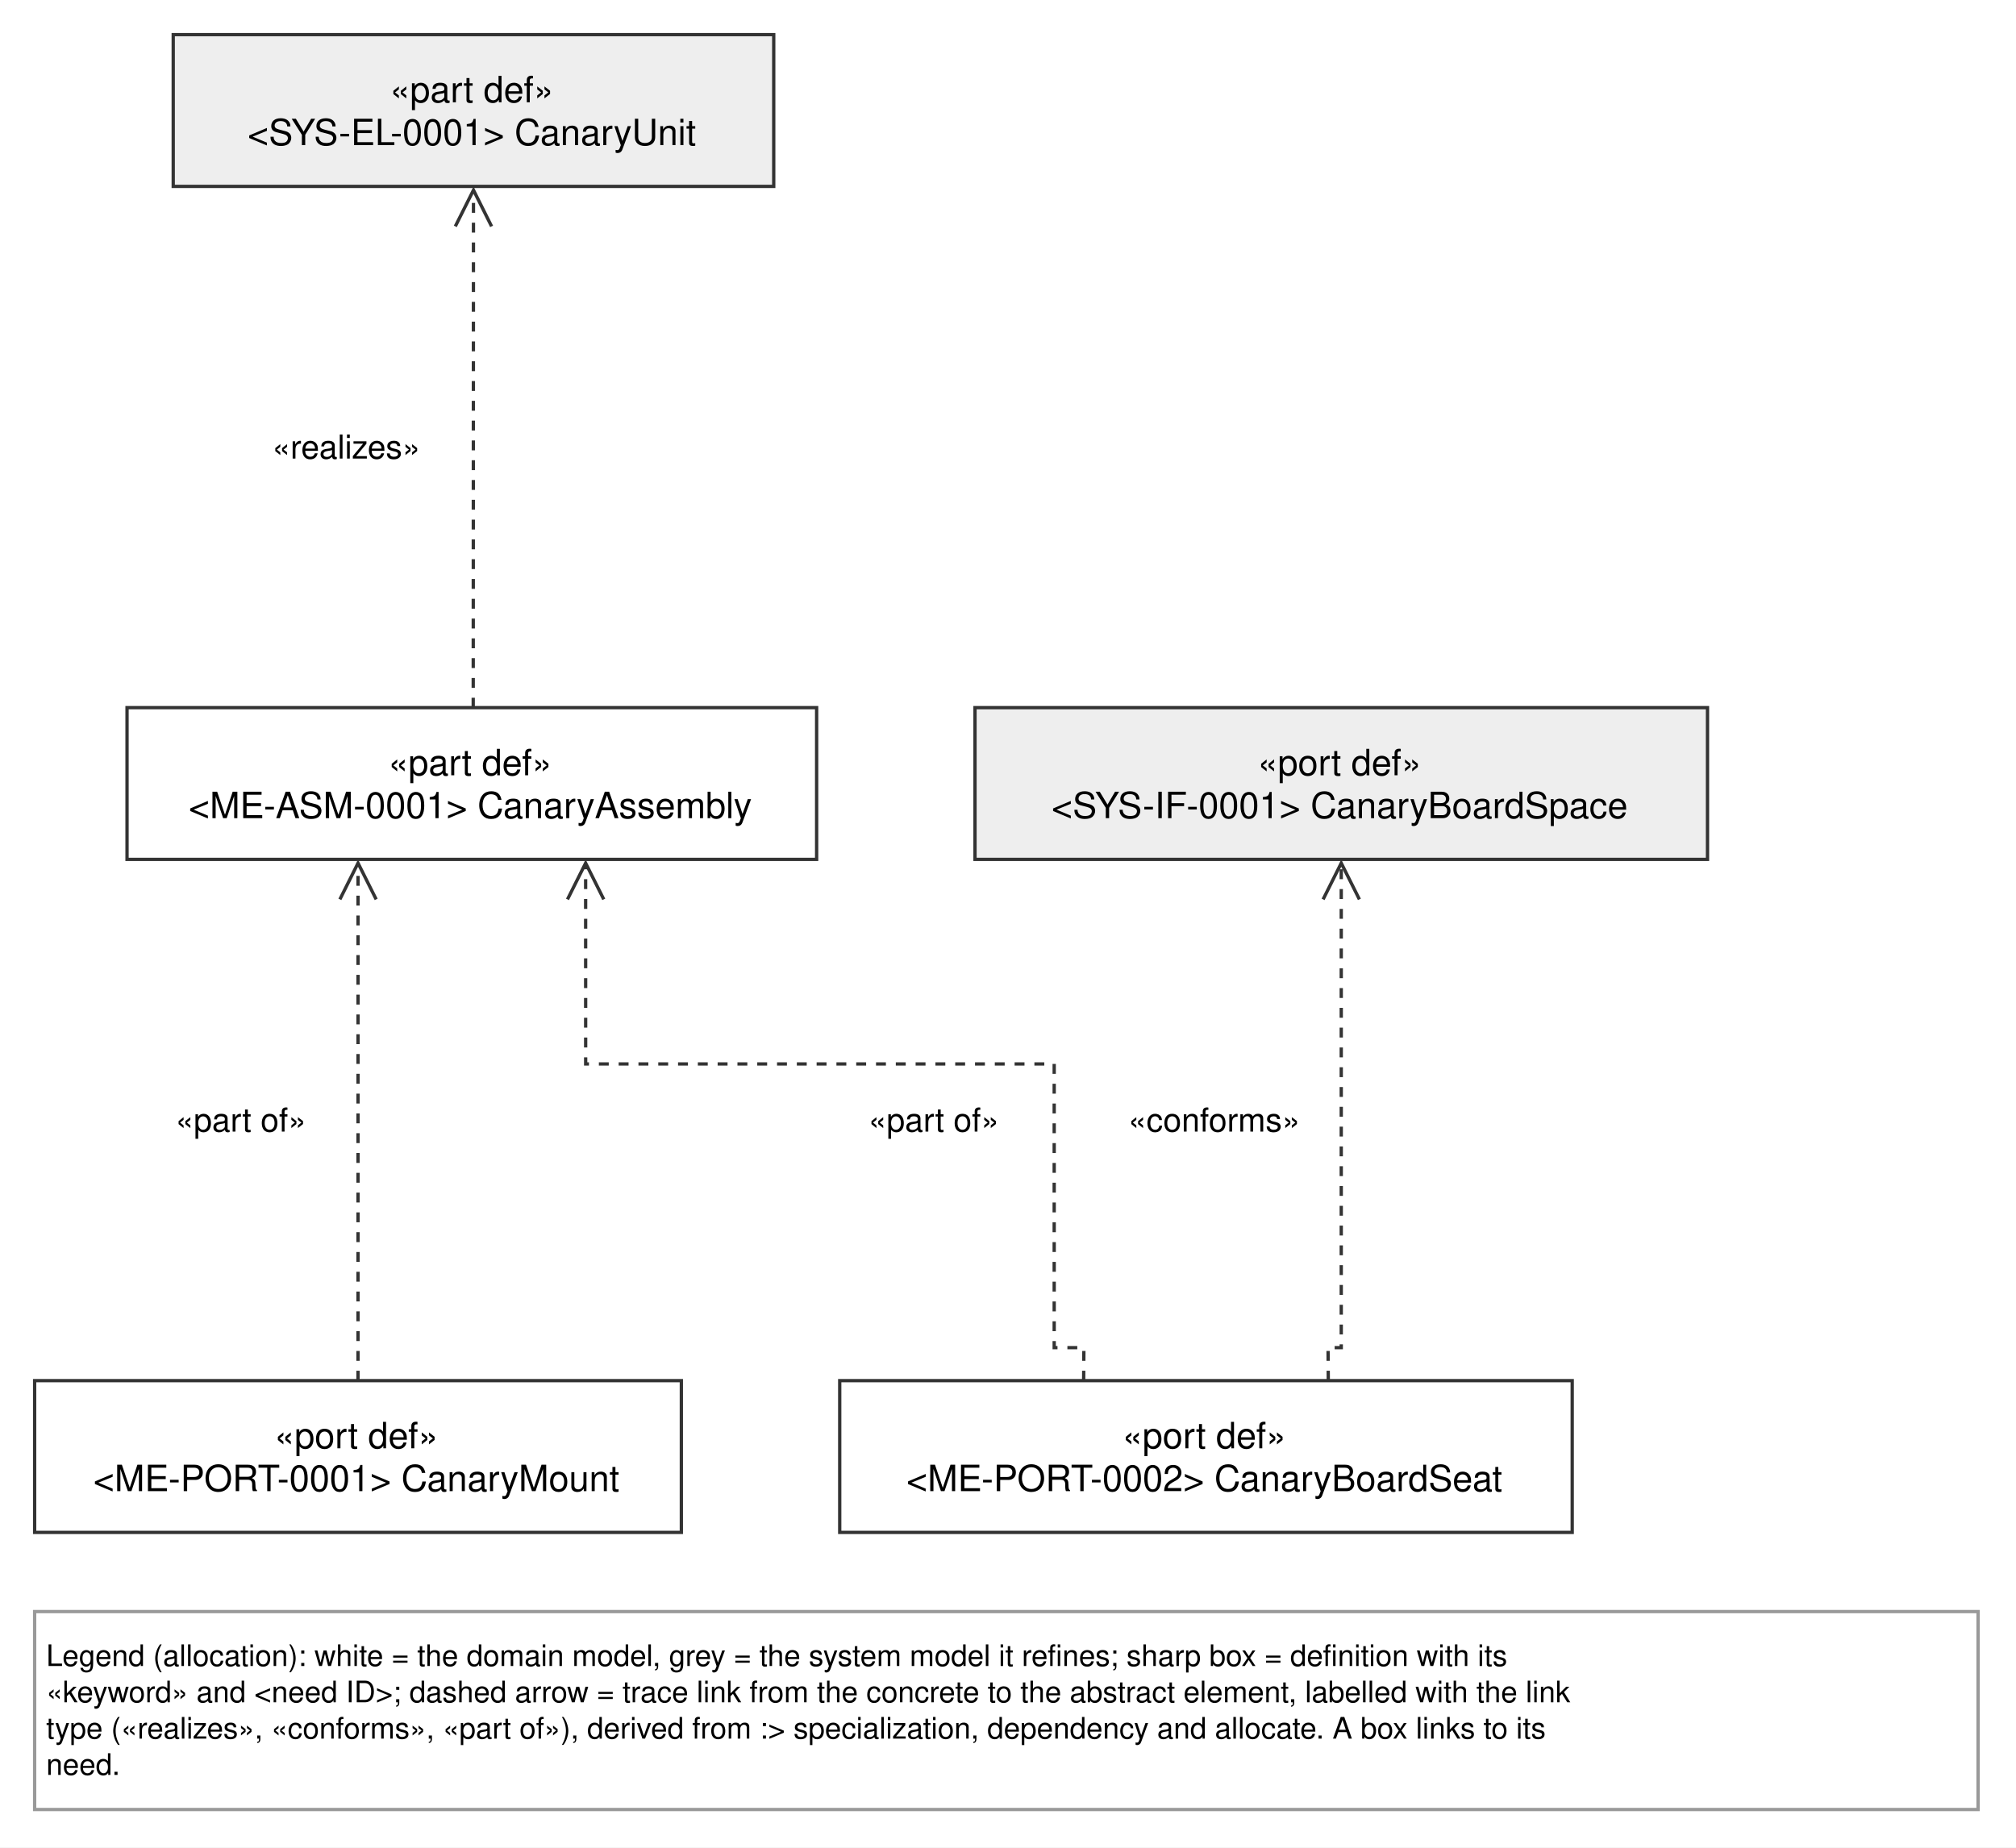
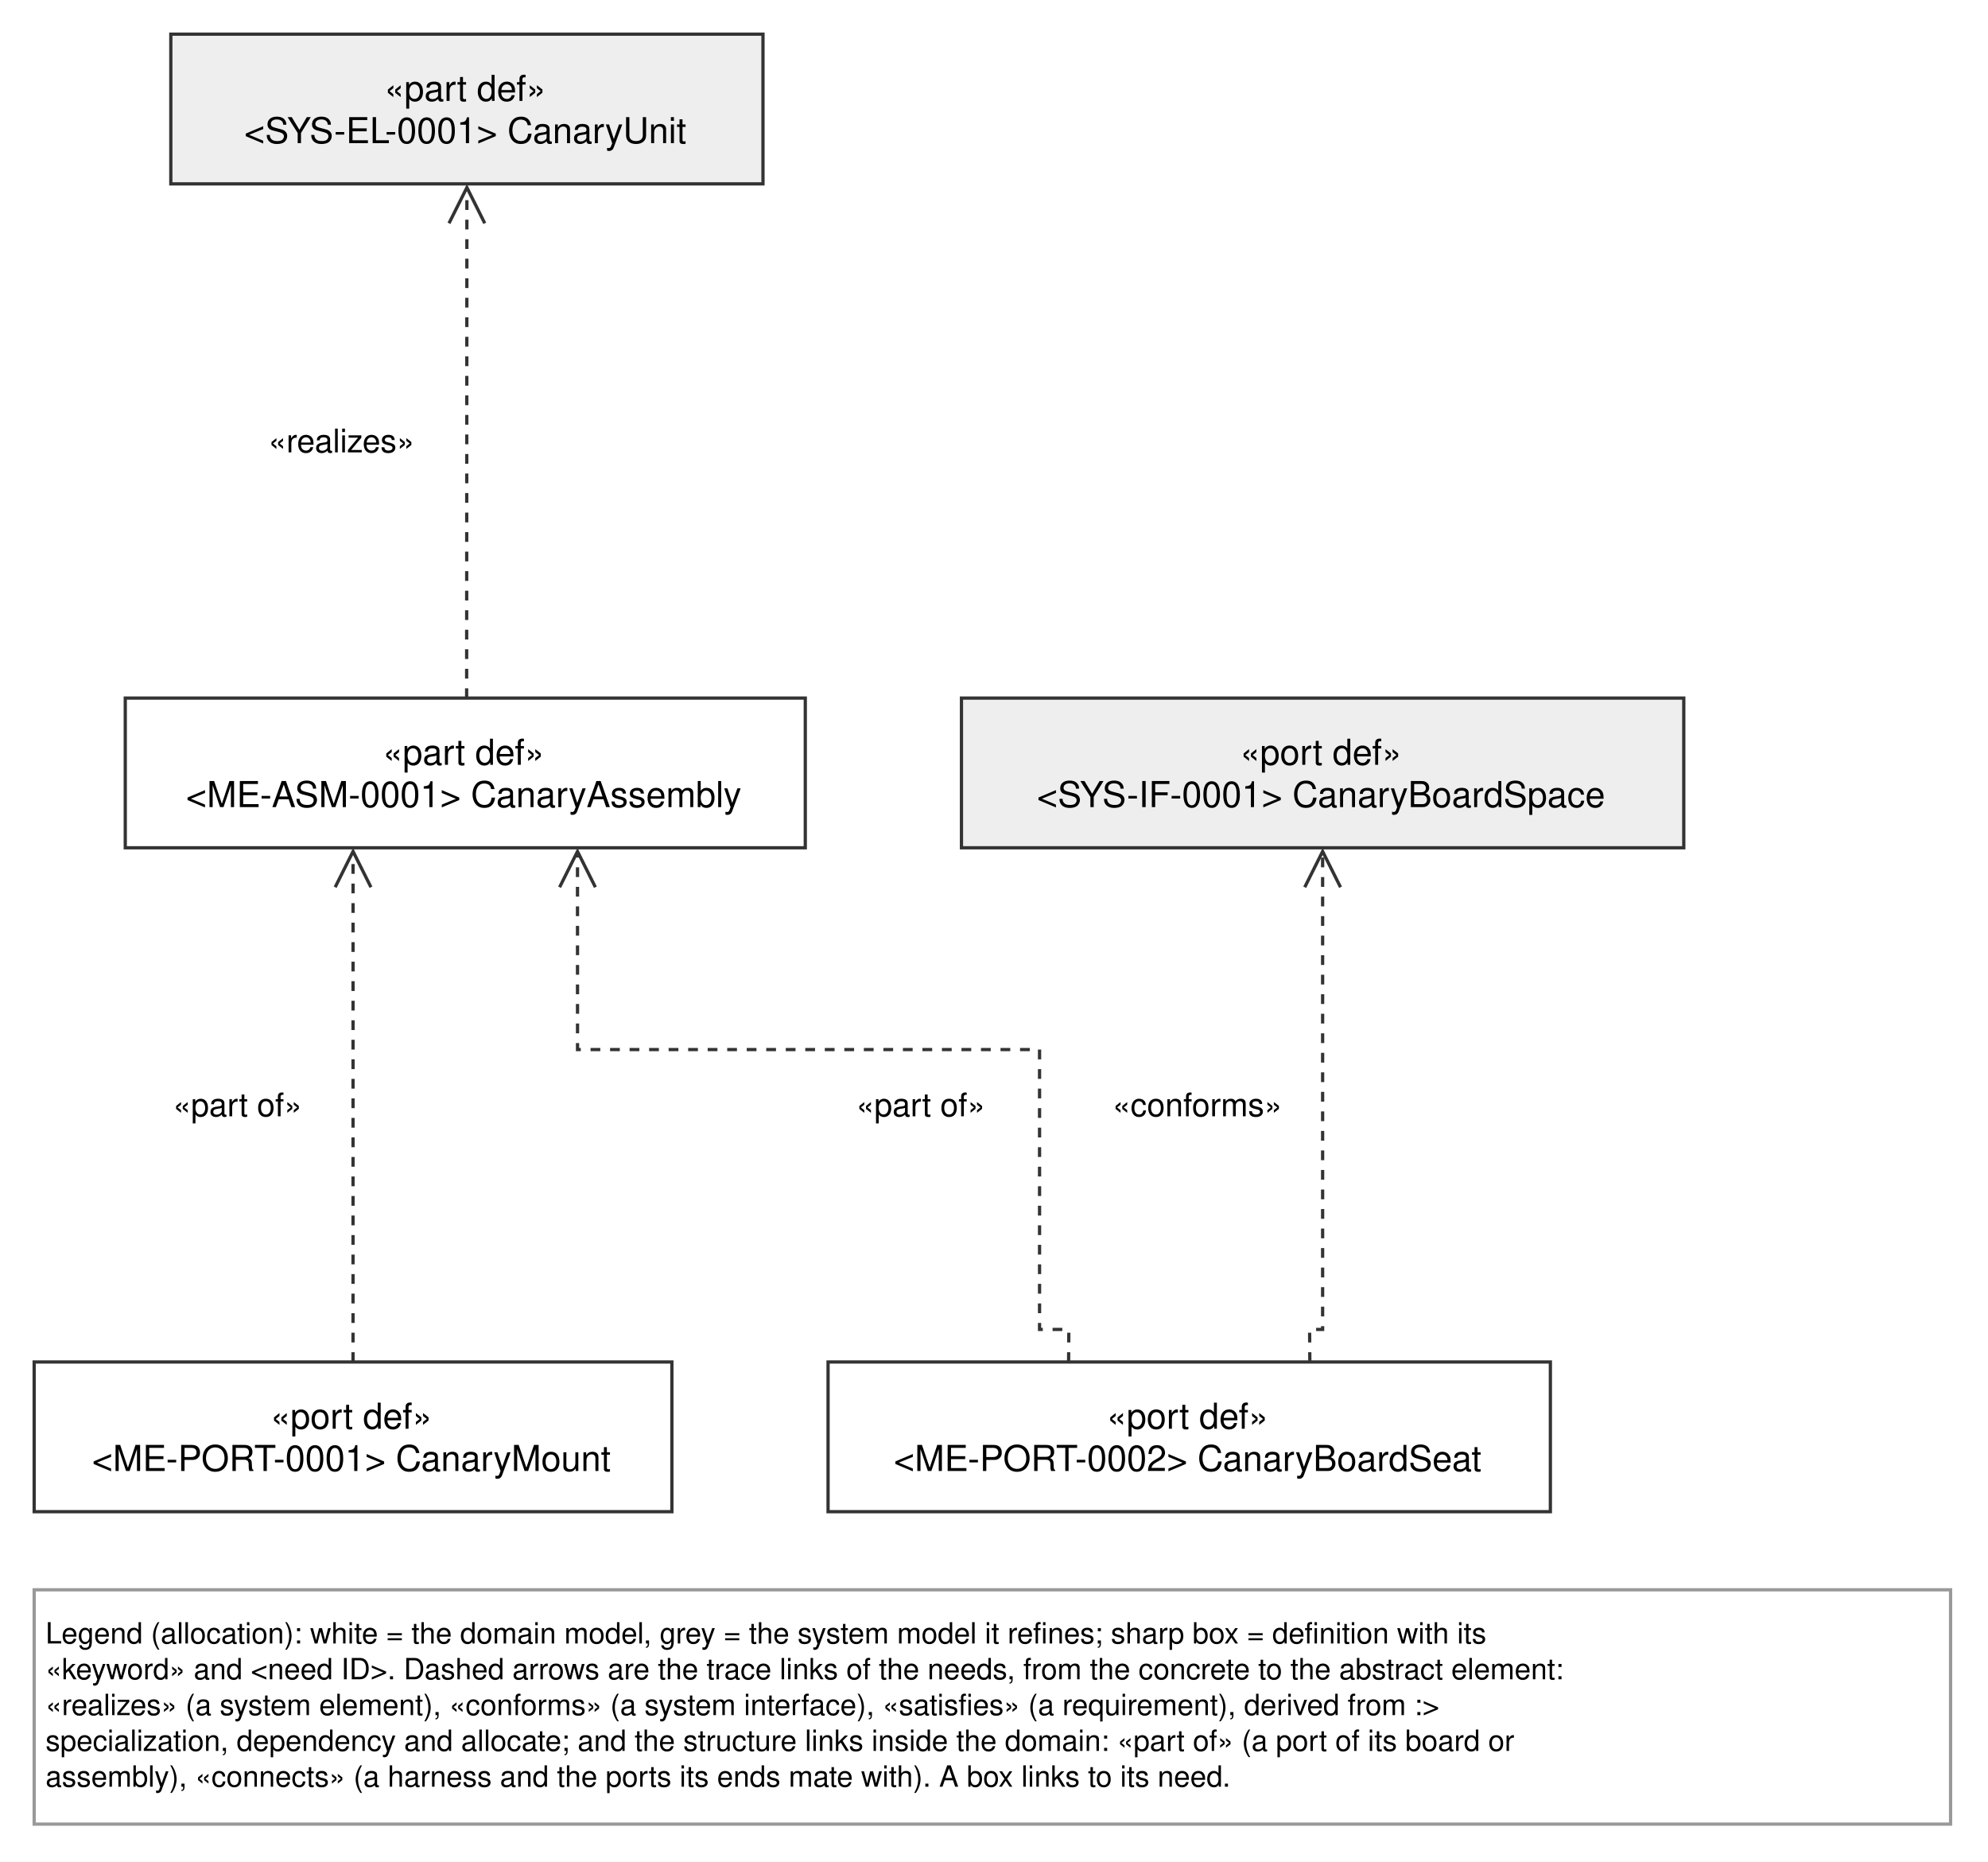
- <svg xmlns="http://www.w3.org/2000/svg" xmlns:xlink="http://www.w3.org/1999/xlink" style="background: #ffffff; background-color: light-dark(#ffffff, #121212);" version="1.1" width="611px" height="560px" viewBox="0 0 611 560" id="xd-view-meAllocation" content="&lt;mxfile host=&quot;xdmod-curatrix&quot;&gt;   &lt;diagram id=&quot;view:meAllocation&quot; name=&quot;meAllocation&quot;&gt;     &lt;mxGraphModel grid=&quot;1&quot; gridSize=&quot;10&quot; page=&quot;0&quot;&gt;       &lt;root&gt;         &lt;mxCell id=&quot;0&quot; /&gt;         &lt;mxCell id=&quot;1&quot; parent=&quot;0&quot; /&gt;         &lt;object id=&quot;RobArmMe::Canary::CanaryAssembly&quot; label=&quot;«part def»&amp;#10;&amp;lt;ME-ASM-0001&amp;gt; CanaryAssembly&quot; sysml_kind=&quot;PartDefinition&quot; trace_id=&quot;ME-ASM-0001&quot; link=&quot;need:ME-ASM-0001&quot; tooltip=&quot;The canary assembly (canary step C2): the canary part, placed once.&quot;&gt;           &lt;mxCell style=&quot;html=0;fontFamily=Helvetica;fontSize=11;strokeColor=#333333;rounded=0;fillColor=#FFFFFF;verticalAlign=middle;&quot; parent=&quot;1&quot; vertex=&quot;1&quot;&gt;             &lt;mxGeometry x=&quot;40&quot; y=&quot;216&quot; width=&quot;209&quot; height=&quot;46&quot; as=&quot;geometry&quot; /&gt;           &lt;/mxCell&gt;         &lt;/object&gt;         &lt;object id=&quot;RobArmMe::Canary::CanaryBoardSeat&quot; label=&quot;«port def»&amp;#10;&amp;lt;ME-PORT-0002&amp;gt; CanaryBoardSeat&quot; sysml_kind=&quot;PortDefinition&quot; trace_id=&quot;ME-PORT-0002&quot; link=&quot;need:ME-PORT-0002&quot; tooltip=&quot;Outline and mounting holes of the canary board, in the board frame.&quot;&gt;           &lt;mxCell style=&quot;html=0;fontFamily=Helvetica;fontSize=11;strokeColor=#333333;rounded=0;fillColor=#FFFFFF;verticalAlign=middle;&quot; parent=&quot;1&quot; vertex=&quot;1&quot;&gt;             &lt;mxGeometry x=&quot;256&quot; y=&quot;420&quot; width=&quot;222&quot; height=&quot;46&quot; as=&quot;geometry&quot; /&gt;           &lt;/mxCell&gt;         &lt;/object&gt;         &lt;object id=&quot;RobArmMe::Canary::CanaryMount&quot; label=&quot;«port def»&amp;#10;&amp;lt;ME-PORT-0001&amp;gt; CanaryMount&quot; sysml_kind=&quot;PortDefinition&quot; trace_id=&quot;ME-PORT-0001&quot; link=&quot;need:ME-PORT-0001&quot; tooltip=&quot;Two holes on the top face of the canary part.&quot;&gt;           &lt;mxCell style=&quot;html=0;fontFamily=Helvetica;fontSize=11;strokeColor=#333333;rounded=0;fillColor=#FFFFFF;verticalAlign=middle;&quot; parent=&quot;1&quot; vertex=&quot;1&quot;&gt;             &lt;mxGeometry x=&quot;12&quot; y=&quot;420&quot; width=&quot;196&quot; height=&quot;46&quot; as=&quot;geometry&quot; /&gt;           &lt;/mxCell&gt;         &lt;/object&gt;         &lt;object id=&quot;RobArmProduct::Canary::CanaryBoardSpace&quot; label=&quot;«port def»&amp;#10;&amp;lt;SYS-IF-0001&amp;gt; CanaryBoardSpace&quot; sysml_kind=&quot;PortDefinition&quot; trace_id=&quot;SYS-IF-0001&quot; link=&quot;need:SYS-IF-0001&quot;&gt;           &lt;mxCell style=&quot;html=0;fontFamily=Helvetica;fontSize=11;strokeColor=#333333;rounded=0;fillColor=#FFFFFF;verticalAlign=middle;fillColor=#EEEEEE;&quot; parent=&quot;1&quot; vertex=&quot;1&quot;&gt;             &lt;mxGeometry x=&quot;297&quot; y=&quot;216&quot; width=&quot;222&quot; height=&quot;46&quot; as=&quot;geometry&quot; /&gt;           &lt;/mxCell&gt;         &lt;/object&gt;         &lt;object id=&quot;RobArmProduct::Canary::CanaryUnit&quot; label=&quot;«part def»&amp;#10;&amp;lt;SYS-EL-0001&amp;gt; CanaryUnit&quot; sysml_kind=&quot;PartDefinition&quot; trace_id=&quot;SYS-EL-0001&quot; link=&quot;need:SYS-EL-0001&quot;&gt;           &lt;mxCell style=&quot;html=0;fontFamily=Helvetica;fontSize=11;strokeColor=#333333;rounded=0;fillColor=#FFFFFF;verticalAlign=middle;fillColor=#EEEEEE;&quot; parent=&quot;1&quot; vertex=&quot;1&quot;&gt;             &lt;mxGeometry x=&quot;54&quot; y=&quot;12&quot; width=&quot;182&quot; height=&quot;46&quot; as=&quot;geometry&quot; /&gt;           &lt;/mxCell&gt;         &lt;/object&gt;         &lt;object id=&quot;xd-legend&quot; label=&quot;Legend (allocation): white = the domain model, grey = the system model it refines; sharp box = definition with its&amp;#10;«keyword» and &amp;lt;need ID&amp;gt;; dashed arrow = trace link from the concrete to the abstract element, labelled with the link&amp;#10;type («realizes», «conforms», «part of»), derived from :&amp;gt; specialization, dependency and allocate. A box links to its&amp;#10;need.&quot; sysml_kind=&quot;legend&quot;&gt;           &lt;mxCell style=&quot;text;html=0;align=left;verticalAlign=top;fontFamily=Helvetica;fontSize=9;fillColor=#FFFFFF;strokeColor=#999999;spacing=4;&quot; parent=&quot;1&quot; vertex=&quot;1&quot;&gt;             &lt;mxGeometry x=&quot;12&quot; y=&quot;490&quot; width=&quot;589&quot; height=&quot;60&quot; as=&quot;geometry&quot; /&gt;           &lt;/mxCell&gt;         &lt;/object&gt;         &lt;object id=&quot;RobArmMe::Canary::CanaryAssembly-&amp;gt;RobArmProduct::Canary::CanaryUnit:realizes&quot; label=&quot;«realizes»&quot; sysml_kind=&quot;realizes&quot;&gt;           &lt;mxCell style=&quot;html=0;rounded=0;endSize=10;startSize=14;fontFamily=Helvetica;fontSize=10;labelBackgroundColor=#FFFFFF;strokeColor=#333333;dashed=1;endArrow=open;exitX=0.502;exitY=0.000;exitDx=0;exitDy=0;exitPerimeter=0;entryX=0.500;entryY=1.000;entryDx=0;entryDy=0;entryPerimeter=0;&quot; parent=&quot;1&quot; edge=&quot;1&quot; source=&quot;RobArmMe::Canary::CanaryAssembly&quot; target=&quot;RobArmProduct::Canary::CanaryUnit&quot;&gt;             &lt;mxGeometry relative=&quot;1&quot; as=&quot;geometry&quot;&gt;               &lt;mxPoint x=&quot;-38&quot; y=&quot;0&quot; as=&quot;offset&quot; /&gt;             &lt;/mxGeometry&gt;           &lt;/mxCell&gt;         &lt;/object&gt;         &lt;object id=&quot;RobArmMe::Canary::CanaryBoardSeat-&amp;gt;RobArmMe::Canary::CanaryAssembly:part_of&quot; label=&quot;«part of»&quot; sysml_kind=&quot;part_of&quot;&gt;           &lt;mxCell style=&quot;html=0;rounded=0;endSize=10;startSize=14;fontFamily=Helvetica;fontSize=10;labelBackgroundColor=#FFFFFF;strokeColor=#333333;dashed=1;endArrow=open;exitX=0.333;exitY=0.000;exitDx=0;exitDy=0;exitPerimeter=0;entryX=0.665;entryY=1.000;entryDx=0;entryDy=0;entryPerimeter=0;&quot; parent=&quot;1&quot; edge=&quot;1&quot; source=&quot;RobArmMe::Canary::CanaryBoardSeat&quot; target=&quot;RobArmMe::Canary::CanaryAssembly&quot;&gt;             &lt;mxGeometry relative=&quot;1&quot; as=&quot;geometry&quot;&gt;               &lt;Array as=&quot;points&quot;&gt;                 &lt;mxPoint x=&quot;330&quot; y=&quot;410&quot; /&gt;                 &lt;mxPoint x=&quot;321&quot; y=&quot;410&quot; /&gt;                 &lt;mxPoint x=&quot;321&quot; y=&quot;324&quot; /&gt;                 &lt;mxPoint x=&quot;179&quot; y=&quot;324&quot; /&gt;               &lt;/Array&gt;               &lt;mxPoint x=&quot;14&quot; y=&quot;17&quot; as=&quot;offset&quot; /&gt;             &lt;/mxGeometry&gt;           &lt;/mxCell&gt;         &lt;/object&gt;         &lt;object id=&quot;RobArmMe::Canary::CanaryBoardSeat-&amp;gt;RobArmProduct::Canary::CanaryBoardSpace:conforms&quot; label=&quot;«conforms»&quot; sysml_kind=&quot;conforms&quot;&gt;           &lt;mxCell style=&quot;html=0;rounded=0;endSize=10;startSize=14;fontFamily=Helvetica;fontSize=10;labelBackgroundColor=#FFFFFF;strokeColor=#333333;dashed=1;endArrow=open;exitX=0.667;exitY=0.000;exitDx=0;exitDy=0;exitPerimeter=0;entryX=0.500;entryY=1.000;entryDx=0;entryDy=0;entryPerimeter=0;&quot; parent=&quot;1&quot; edge=&quot;1&quot; source=&quot;RobArmMe::Canary::CanaryBoardSeat&quot; target=&quot;RobArmProduct::Canary::CanaryBoardSpace&quot;&gt;             &lt;mxGeometry relative=&quot;1&quot; as=&quot;geometry&quot;&gt;               &lt;Array as=&quot;points&quot;&gt;                 &lt;mxPoint x=&quot;404&quot; y=&quot;410&quot; /&gt;                 &lt;mxPoint x=&quot;408&quot; y=&quot;410&quot; /&gt;               &lt;/Array&gt;               &lt;mxPoint x=&quot;-38&quot; y=&quot;-2&quot; as=&quot;offset&quot; /&gt;             &lt;/mxGeometry&gt;           &lt;/mxCell&gt;         &lt;/object&gt;         &lt;object id=&quot;RobArmMe::Canary::CanaryMount-&amp;gt;RobArmMe::Canary::CanaryAssembly:part_of&quot; label=&quot;«part of»&quot; sysml_kind=&quot;part_of&quot;&gt;           &lt;mxCell style=&quot;html=0;rounded=0;endSize=10;startSize=14;fontFamily=Helvetica;fontSize=10;labelBackgroundColor=#FFFFFF;strokeColor=#333333;dashed=1;endArrow=open;exitX=0.500;exitY=0.000;exitDx=0;exitDy=0;exitPerimeter=0;entryX=0.335;entryY=1.000;entryDx=0;entryDy=0;entryPerimeter=0;&quot; parent=&quot;1&quot; edge=&quot;1&quot; source=&quot;RobArmMe::Canary::CanaryMount&quot; target=&quot;RobArmMe::Canary::CanaryAssembly&quot;&gt;             &lt;mxGeometry relative=&quot;1&quot; as=&quot;geometry&quot;&gt;               &lt;mxPoint x=&quot;-35&quot; y=&quot;0&quot; as=&quot;offset&quot; /&gt;             &lt;/mxGeometry&gt;           &lt;/mxCell&gt;         &lt;/object&gt;       &lt;/root&gt;     &lt;/mxGraphModel&gt;   &lt;/diagram&gt; &lt;/mxfile&gt; " data-xdmod-hash="sha256:5976bff6d7888dfb2f0bb85de914f21cfaf3c3c4b286d8429a67061aa8354312">
+ <svg xmlns="http://www.w3.org/2000/svg" xmlns:xlink="http://www.w3.org/1999/xlink" style="background: #ffffff; background-color: light-dark(#ffffff, #121212);" version="1.1" width="611px" height="572px" viewBox="0 0 611 572" id="xd-view-meAllocation" content="&lt;mxfile host=&quot;xdmod-curatrix&quot;&gt;   &lt;diagram id=&quot;view:meAllocation&quot; name=&quot;meAllocation&quot;&gt;     &lt;mxGraphModel grid=&quot;1&quot; gridSize=&quot;10&quot; page=&quot;0&quot;&gt;       &lt;root&gt;         &lt;mxCell id=&quot;0&quot; /&gt;         &lt;mxCell id=&quot;1&quot; parent=&quot;0&quot; /&gt;         &lt;object id=&quot;RobArmMe::Canary::CanaryAssembly&quot; label=&quot;«part def»&amp;#10;&amp;lt;ME-ASM-0001&amp;gt; CanaryAssembly&quot; sysml_kind=&quot;PartDefinition&quot; trace_id=&quot;ME-ASM-0001&quot; link=&quot;need:ME-ASM-0001&quot; tooltip=&quot;The canary assembly: the base plate with two stand-offs, the board seat, two screws.&quot;&gt;           &lt;mxCell style=&quot;html=0;fontFamily=Helvetica;fontSize=11;strokeColor=#333333;rounded=0;fillColor=#FFFFFF;verticalAlign=middle;&quot; parent=&quot;1&quot; vertex=&quot;1&quot;&gt;             &lt;mxGeometry x=&quot;40&quot; y=&quot;216&quot; width=&quot;209&quot; height=&quot;46&quot; as=&quot;geometry&quot; /&gt;           &lt;/mxCell&gt;         &lt;/object&gt;         &lt;object id=&quot;RobArmMe::Canary::CanaryBoardSeat&quot; label=&quot;«port def»&amp;#10;&amp;lt;ME-PORT-0002&amp;gt; CanaryBoardSeat&quot; sysml_kind=&quot;PortDefinition&quot; trace_id=&quot;ME-PORT-0002&quot; link=&quot;need:ME-PORT-0002&quot; tooltip=&quot;Outline and mounting holes of the canary board, in the board frame.&quot;&gt;           &lt;mxCell style=&quot;html=0;fontFamily=Helvetica;fontSize=11;strokeColor=#333333;rounded=0;fillColor=#FFFFFF;verticalAlign=middle;&quot; parent=&quot;1&quot; vertex=&quot;1&quot;&gt;             &lt;mxGeometry x=&quot;256&quot; y=&quot;420&quot; width=&quot;222&quot; height=&quot;46&quot; as=&quot;geometry&quot; /&gt;           &lt;/mxCell&gt;         &lt;/object&gt;         &lt;object id=&quot;RobArmMe::Canary::CanaryMount&quot; label=&quot;«port def»&amp;#10;&amp;lt;ME-PORT-0001&amp;gt; CanaryMount&quot; sysml_kind=&quot;PortDefinition&quot; trace_id=&quot;ME-PORT-0001&quot; link=&quot;need:ME-PORT-0001&quot; tooltip=&quot;The mounting point in the middle of the base plate's bottom face. holeSpacing is the planned spacing of two mounting holes; the plate has no such holes yet.&quot;&gt;           &lt;mxCell style=&quot;html=0;fontFamily=Helvetica;fontSize=11;strokeColor=#333333;rounded=0;fillColor=#FFFFFF;verticalAlign=middle;&quot; parent=&quot;1&quot; vertex=&quot;1&quot;&gt;             &lt;mxGeometry x=&quot;12&quot; y=&quot;420&quot; width=&quot;196&quot; height=&quot;46&quot; as=&quot;geometry&quot; /&gt;           &lt;/mxCell&gt;         &lt;/object&gt;         &lt;object id=&quot;RobArmProduct::Canary::CanaryBoardSpace&quot; label=&quot;«port def»&amp;#10;&amp;lt;SYS-IF-0001&amp;gt; CanaryBoardSpace&quot; sysml_kind=&quot;PortDefinition&quot; trace_id=&quot;SYS-IF-0001&quot; link=&quot;need:SYS-IF-0001&quot;&gt;           &lt;mxCell style=&quot;html=0;fontFamily=Helvetica;fontSize=11;strokeColor=#333333;rounded=0;fillColor=#FFFFFF;verticalAlign=middle;fillColor=#EEEEEE;&quot; parent=&quot;1&quot; vertex=&quot;1&quot;&gt;             &lt;mxGeometry x=&quot;297&quot; y=&quot;216&quot; width=&quot;222&quot; height=&quot;46&quot; as=&quot;geometry&quot; /&gt;           &lt;/mxCell&gt;         &lt;/object&gt;         &lt;object id=&quot;RobArmProduct::Canary::CanaryUnit&quot; label=&quot;«part def»&amp;#10;&amp;lt;SYS-EL-0001&amp;gt; CanaryUnit&quot; sysml_kind=&quot;PartDefinition&quot; trace_id=&quot;SYS-EL-0001&quot; link=&quot;need:SYS-EL-0001&quot;&gt;           &lt;mxCell style=&quot;html=0;fontFamily=Helvetica;fontSize=11;strokeColor=#333333;rounded=0;fillColor=#FFFFFF;verticalAlign=middle;fillColor=#EEEEEE;&quot; parent=&quot;1&quot; vertex=&quot;1&quot;&gt;             &lt;mxGeometry x=&quot;54&quot; y=&quot;12&quot; width=&quot;182&quot; height=&quot;46&quot; as=&quot;geometry&quot; /&gt;           &lt;/mxCell&gt;         &lt;/object&gt;         &lt;object id=&quot;xd-legend&quot; label=&quot;Legend (allocation): white = the domain model, grey = the system model it refines; sharp box = definition with its&amp;#10;«keyword» and &amp;lt;need ID&amp;gt;. Dashed arrows are the trace links of the needs, from the concrete to the abstract element:&amp;#10;«realizes» (a system element), «conforms» (a system interface), «satisfies» (a requirement), derived from :&amp;gt;&amp;#10;specialization, dependency and allocate; and the structure links inside the domain: «part of» (a port of its board or&amp;#10;assembly), «connects» (a harness and the ports its ends mate with). A box links to its need.&quot; sysml_kind=&quot;legend&quot;&gt;           &lt;mxCell style=&quot;text;html=0;align=left;verticalAlign=top;fontFamily=Helvetica;fontSize=9;fillColor=#FFFFFF;strokeColor=#999999;spacing=4;&quot; parent=&quot;1&quot; vertex=&quot;1&quot;&gt;             &lt;mxGeometry x=&quot;12&quot; y=&quot;490&quot; width=&quot;589&quot; height=&quot;72&quot; as=&quot;geometry&quot; /&gt;           &lt;/mxCell&gt;         &lt;/object&gt;         &lt;object id=&quot;RobArmMe::Canary::CanaryAssembly-&amp;gt;RobArmProduct::Canary::CanaryUnit:realizes&quot; label=&quot;«realizes»&quot; sysml_kind=&quot;realizes&quot;&gt;           &lt;mxCell style=&quot;html=0;rounded=0;endSize=10;startSize=14;fontFamily=Helvetica;fontSize=10;labelBackgroundColor=#FFFFFF;strokeColor=#333333;dashed=1;endArrow=open;exitX=0.502;exitY=0.000;exitDx=0;exitDy=0;exitPerimeter=0;entryX=0.500;entryY=1.000;entryDx=0;entryDy=0;entryPerimeter=0;&quot; parent=&quot;1&quot; edge=&quot;1&quot; source=&quot;RobArmMe::Canary::CanaryAssembly&quot; target=&quot;RobArmProduct::Canary::CanaryUnit&quot;&gt;             &lt;mxGeometry relative=&quot;1&quot; as=&quot;geometry&quot;&gt;               &lt;mxPoint x=&quot;-38&quot; y=&quot;0&quot; as=&quot;offset&quot; /&gt;             &lt;/mxGeometry&gt;           &lt;/mxCell&gt;         &lt;/object&gt;         &lt;object id=&quot;RobArmMe::Canary::CanaryBoardSeat-&amp;gt;RobArmMe::Canary::CanaryAssembly:part_of&quot; label=&quot;«part of»&quot; sysml_kind=&quot;part_of&quot;&gt;           &lt;mxCell style=&quot;html=0;rounded=0;endSize=10;startSize=14;fontFamily=Helvetica;fontSize=10;labelBackgroundColor=#FFFFFF;strokeColor=#333333;dashed=1;endArrow=open;exitX=0.333;exitY=0.000;exitDx=0;exitDy=0;exitPerimeter=0;entryX=0.665;entryY=1.000;entryDx=0;entryDy=0;entryPerimeter=0;&quot; parent=&quot;1&quot; edge=&quot;1&quot; source=&quot;RobArmMe::Canary::CanaryBoardSeat&quot; target=&quot;RobArmMe::Canary::CanaryAssembly&quot;&gt;             &lt;mxGeometry relative=&quot;1&quot; as=&quot;geometry&quot;&gt;               &lt;Array as=&quot;points&quot;&gt;                 &lt;mxPoint x=&quot;330&quot; y=&quot;410&quot; /&gt;                 &lt;mxPoint x=&quot;321&quot; y=&quot;410&quot; /&gt;                 &lt;mxPoint x=&quot;321&quot; y=&quot;324&quot; /&gt;                 &lt;mxPoint x=&quot;179&quot; y=&quot;324&quot; /&gt;               &lt;/Array&gt;               &lt;mxPoint x=&quot;14&quot; y=&quot;17&quot; as=&quot;offset&quot; /&gt;             &lt;/mxGeometry&gt;           &lt;/mxCell&gt;         &lt;/object&gt;         &lt;object id=&quot;RobArmMe::Canary::CanaryBoardSeat-&amp;gt;RobArmProduct::Canary::CanaryBoardSpace:conforms&quot; label=&quot;«conforms»&quot; sysml_kind=&quot;conforms&quot;&gt;           &lt;mxCell style=&quot;html=0;rounded=0;endSize=10;startSize=14;fontFamily=Helvetica;fontSize=10;labelBackgroundColor=#FFFFFF;strokeColor=#333333;dashed=1;endArrow=open;exitX=0.667;exitY=0.000;exitDx=0;exitDy=0;exitPerimeter=0;entryX=0.500;entryY=1.000;entryDx=0;entryDy=0;entryPerimeter=0;&quot; parent=&quot;1&quot; edge=&quot;1&quot; source=&quot;RobArmMe::Canary::CanaryBoardSeat&quot; target=&quot;RobArmProduct::Canary::CanaryBoardSpace&quot;&gt;             &lt;mxGeometry relative=&quot;1&quot; as=&quot;geometry&quot;&gt;               &lt;Array as=&quot;points&quot;&gt;                 &lt;mxPoint x=&quot;404&quot; y=&quot;410&quot; /&gt;                 &lt;mxPoint x=&quot;408&quot; y=&quot;410&quot; /&gt;               &lt;/Array&gt;               &lt;mxPoint x=&quot;-38&quot; y=&quot;-2&quot; as=&quot;offset&quot; /&gt;             &lt;/mxGeometry&gt;           &lt;/mxCell&gt;         &lt;/object&gt;         &lt;object id=&quot;RobArmMe::Canary::CanaryMount-&amp;gt;RobArmMe::Canary::CanaryAssembly:part_of&quot; label=&quot;«part of»&quot; sysml_kind=&quot;part_of&quot;&gt;           &lt;mxCell style=&quot;html=0;rounded=0;endSize=10;startSize=14;fontFamily=Helvetica;fontSize=10;labelBackgroundColor=#FFFFFF;strokeColor=#333333;dashed=1;endArrow=open;exitX=0.500;exitY=0.000;exitDx=0;exitDy=0;exitPerimeter=0;entryX=0.335;entryY=1.000;entryDx=0;entryDy=0;entryPerimeter=0;&quot; parent=&quot;1&quot; edge=&quot;1&quot; source=&quot;RobArmMe::Canary::CanaryMount&quot; target=&quot;RobArmMe::Canary::CanaryAssembly&quot;&gt;             &lt;mxGeometry relative=&quot;1&quot; as=&quot;geometry&quot;&gt;               &lt;mxPoint x=&quot;-35&quot; y=&quot;0&quot; as=&quot;offset&quot; /&gt;             &lt;/mxGeometry&gt;           &lt;/mxCell&gt;         &lt;/object&gt;       &lt;/root&gt;     &lt;/mxGraphModel&gt;   &lt;/diagram&gt; &lt;/mxfile&gt; " data-xdmod-hash="sha256:002f6251610b8f4440fb3243c2e4ce096937d3b407ff09693b4fe03fba898278">
  <style type="text/css">@supports (color: light-dark(#000, #fff)) { #xd-view-meAllocation { --ge-adaptive-fg: light-dark(#000000, var(--ge-light-color, #ffffff)); } }</style>
  <defs />
  <rect fill="#ffffff" style="fill: light-dark(rgb(255, 255, 255), rgb(18, 18, 18));" width="100%" height="100%" x="0" y="0" />
  <g>
    <g data-cell-id="0">
      <g data-cell-id="1">
        <g data-cell-id="RobArmMe::Canary::CanaryAssembly">
          <a xlink:href="need:ME-ASM-0001">
            <g transform="translate(0.5,0.5)">
              <rect x="38" y="214" width="209" height="46" fill="#ffffff" style="fill: light-dark(rgb(255, 255, 255), rgb(18, 18, 18)); stroke: light-dark(rgb(51, 51, 51), rgb(193, 193, 193));" stroke="#333333" pointer-events="all" />
            </g>
            <g>
              <g fill="#000000" style="fill: var(--ge-adaptive-fg, #000000);" font-family="Helvetica" text-anchor="middle" font-size="11px">
                <text x="142.5" y="235">«part def»</text>
                <text x="142.5" y="248">&lt;ME-ASM-0001&gt; CanaryAssembly</text>
              </g>
            </g>
          </a>
        </g>
        <g data-cell-id="RobArmMe::Canary::CanaryBoardSeat">
          <a xlink:href="need:ME-PORT-0002">
            <g transform="translate(0.5,0.5)">
              <rect x="254" y="418" width="222" height="46" fill="#ffffff" style="fill: light-dark(rgb(255, 255, 255), rgb(18, 18, 18)); stroke: light-dark(rgb(51, 51, 51), rgb(193, 193, 193));" stroke="#333333" pointer-events="all" />
            </g>
            <g>
              <g fill="#000000" style="fill: var(--ge-adaptive-fg, #000000);" font-family="Helvetica" text-anchor="middle" font-size="11px">
                <text x="365" y="439">«port def»</text>
                <text x="365" y="452">&lt;ME-PORT-0002&gt; CanaryBoardSeat</text>
              </g>
            </g>
          </a>
        </g>
        <g data-cell-id="RobArmMe::Canary::CanaryMount">
          <a xlink:href="need:ME-PORT-0001">
            <g transform="translate(0.5,0.5)">
              <rect x="10" y="418" width="196" height="46" fill="#ffffff" style="fill: light-dark(rgb(255, 255, 255), rgb(18, 18, 18)); stroke: light-dark(rgb(51, 51, 51), rgb(193, 193, 193));" stroke="#333333" pointer-events="all" />
            </g>
            <g>
              <g fill="#000000" style="fill: var(--ge-adaptive-fg, #000000);" font-family="Helvetica" text-anchor="middle" font-size="11px">
                <text x="108" y="439">«port def»</text>
                <text x="108" y="452">&lt;ME-PORT-0001&gt; CanaryMount</text>
              </g>
            </g>
          </a>
        </g>
        <g data-cell-id="RobArmProduct::Canary::CanaryBoardSpace">
          <a xlink:href="need:SYS-IF-0001">
            <g transform="translate(0.5,0.5)">
              <rect x="295" y="214" width="222" height="46" fill="#eeeeee" style="fill: light-dark(rgb(238, 238, 238), rgb(32, 32, 32)); stroke: light-dark(rgb(51, 51, 51), rgb(193, 193, 193));" stroke="#333333" pointer-events="all" />
            </g>
            <g>
              <g fill="#000000" style="fill: var(--ge-adaptive-fg, #000000);" font-family="Helvetica" text-anchor="middle" font-size="11px">
                <text x="406" y="235">«port def»</text>
                <text x="406" y="248">&lt;SYS-IF-0001&gt; CanaryBoardSpace</text>
              </g>
            </g>
          </a>
        </g>
        <g data-cell-id="RobArmProduct::Canary::CanaryUnit">
          <a xlink:href="need:SYS-EL-0001">
            <g transform="translate(0.5,0.5)">
              <rect x="52" y="10" width="182" height="46" fill="#eeeeee" style="fill: light-dark(rgb(238, 238, 238), rgb(32, 32, 32)); stroke: light-dark(rgb(51, 51, 51), rgb(193, 193, 193));" stroke="#333333" pointer-events="all" />
            </g>
            <g>
              <g fill="#000000" style="fill: var(--ge-adaptive-fg, #000000);" font-family="Helvetica" text-anchor="middle" font-size="11px">
                <text x="143" y="31">«part def»</text>
                <text x="143" y="44">&lt;SYS-EL-0001&gt; CanaryUnit</text>
              </g>
            </g>
          </a>
        </g>
        <g data-cell-id="xd-legend">
          <g transform="translate(0.5,0.5)">
-             <rect x="10" y="488" width="589" height="60" fill="#ffffff" style="fill: light-dark(rgb(255, 255, 255), rgb(18, 18, 18)); stroke: light-dark(rgb(153, 153, 153), rgb(106, 106, 106));" stroke="#999999" pointer-events="all" />
+             <rect x="10" y="488" width="589" height="72" fill="#ffffff" style="fill: light-dark(rgb(255, 255, 255), rgb(18, 18, 18)); stroke: light-dark(rgb(153, 153, 153), rgb(106, 106, 106));" stroke="#999999" pointer-events="all" />
          </g>
          <g>
            <g fill="#000000" style="fill: var(--ge-adaptive-fg, #000000);" font-family="Helvetica" text-anchor="start" font-size="9px">
              <text x="14" y="505">Legend (allocation): white = the domain model, grey = the system model it refines; sharp box = definition with its</text>
-               <text x="14" y="516">«keyword» and &lt;need ID&gt;; dashed arrow = trace link from the concrete to the abstract element, labelled with the link</text>
-               <text x="14" y="527">type («realizes», «conforms», «part of»), derived from :&gt; specialization, dependency and allocate. A box links to its</text>
-               <text x="14" y="538">need.</text>
+               <text x="14" y="516">«keyword» and &lt;need ID&gt;. Dashed arrows are the trace links of the needs, from the concrete to the abstract element:</text>
+               <text x="14" y="527">«realizes» (a system element), «conforms» (a system interface), «satisfies» (a requirement), derived from :&gt;</text>
+               <text x="14" y="538">specialization, dependency and allocate; and the structure links inside the domain: «part of» (a port of its board or</text>
+               <text x="14" y="549">assembly), «connects» (a harness and the ports its ends mate with). A box links to its need.</text>
            </g>
          </g>
        </g>
        <g data-cell-id="RobArmMe::Canary::CanaryAssembly-&gt;RobArmProduct::Canary::CanaryUnit:realizes">
          <g transform="translate(0.5,0.5)">
            <path d="M 142.92 214 L 143 58.24" fill="none" stroke="#333333" style="stroke: light-dark(rgb(51, 51, 51), rgb(193, 193, 193));" stroke-miterlimit="10" stroke-dasharray="3 3" pointer-events="stroke" />
            <path d="M 148.49 68.12 L 143 57.12 L 137.49 68.12" fill="none" stroke="#333333" style="stroke: light-dark(rgb(51, 51, 51), rgb(193, 193, 193));" stroke-miterlimit="10" pointer-events="all" />
          </g>
          <g>
            <g fill="#000000" style="fill: var(--ge-adaptive-fg, #000000);" font-family="Helvetica" text-anchor="middle" font-size="10px">
              <rect fill="#FFFFFF" stroke="none" x="82" y="130" width="47" height="13" style="fill: light-dark(rgb(255, 255, 255), rgb(18, 18, 18));" stroke-width="0" />
              <text x="104.96" y="139">«realizes»</text>
            </g>
          </g>
        </g>
        <g data-cell-id="RobArmMe::Canary::CanaryBoardSeat-&gt;RobArmMe::Canary::CanaryAssembly:part_of">
          <g transform="translate(0.5,0.5)">
            <path d="M 327.93 418 L 328 408 L 319 408 L 319 322 L 177 322 L 176.99 262.24" fill="none" stroke="#333333" style="stroke: light-dark(rgb(51, 51, 51), rgb(193, 193, 193));" stroke-miterlimit="10" stroke-dasharray="3 3" pointer-events="stroke" />
            <path d="M 182.49 272.12 L 176.99 261.12 L 171.49 272.12" fill="none" stroke="#333333" style="stroke: light-dark(rgb(51, 51, 51), rgb(193, 193, 193));" stroke-miterlimit="10" pointer-events="all" />
          </g>
          <g>
            <g fill="#000000" style="fill: var(--ge-adaptive-fg, #000000);" font-family="Helvetica" text-anchor="middle" font-size="10px">
              <rect fill="#FFFFFF" stroke="none" x="263" y="334" width="42" height="13" style="fill: light-dark(rgb(255, 255, 255), rgb(18, 18, 18));" stroke-width="0" />
              <text x="283" y="343">«part of»</text>
            </g>
          </g>
        </g>
        <g data-cell-id="RobArmMe::Canary::CanaryBoardSeat-&gt;RobArmProduct::Canary::CanaryBoardSpace:conforms">
          <g transform="translate(0.5,0.5)">
            <path d="M 402.07 418 L 402 408 L 406 408 L 406 262.24" fill="none" stroke="#333333" style="stroke: light-dark(rgb(51, 51, 51), rgb(193, 193, 193));" stroke-miterlimit="10" stroke-dasharray="3 3" pointer-events="stroke" />
            <path d="M 411.5 272.12 L 406 261.12 L 400.5 272.12" fill="none" stroke="#333333" style="stroke: light-dark(rgb(51, 51, 51), rgb(193, 193, 193));" stroke-miterlimit="10" pointer-events="all" />
          </g>
          <g>
            <g fill="#000000" style="fill: var(--ge-adaptive-fg, #000000);" font-family="Helvetica" text-anchor="middle" font-size="10px">
              <rect fill="#FFFFFF" stroke="none" x="342" y="334" width="54" height="13" style="fill: light-dark(rgb(255, 255, 255), rgb(18, 18, 18));" stroke-width="0" />
              <text x="368" y="343">«conforms»</text>
            </g>
          </g>
        </g>
        <g data-cell-id="RobArmMe::Canary::CanaryMount-&gt;RobArmMe::Canary::CanaryAssembly:part_of">
          <g transform="translate(0.5,0.5)">
            <path d="M 108 418 L 108.01 262.24" fill="none" stroke="#333333" style="stroke: light-dark(rgb(51, 51, 51), rgb(193, 193, 193));" stroke-miterlimit="10" stroke-dasharray="3 3" pointer-events="stroke" />
            <path d="M 113.51 272.12 L 108.01 261.12 L 102.51 272.12" fill="none" stroke="#333333" style="stroke: light-dark(rgb(51, 51, 51), rgb(193, 193, 193));" stroke-miterlimit="10" pointer-events="all" />
          </g>
          <g>
            <g fill="#000000" style="fill: var(--ge-adaptive-fg, #000000);" font-family="Helvetica" text-anchor="middle" font-size="10px">
              <rect fill="#FFFFFF" stroke="none" x="53" y="334" width="42" height="13" style="fill: light-dark(rgb(255, 255, 255), rgb(18, 18, 18));" stroke-width="0" />
              <text x="73.01" y="343">«part of»</text>
            </g>
          </g>
        </g>
      </g>
    </g>
  </g>
</svg>
